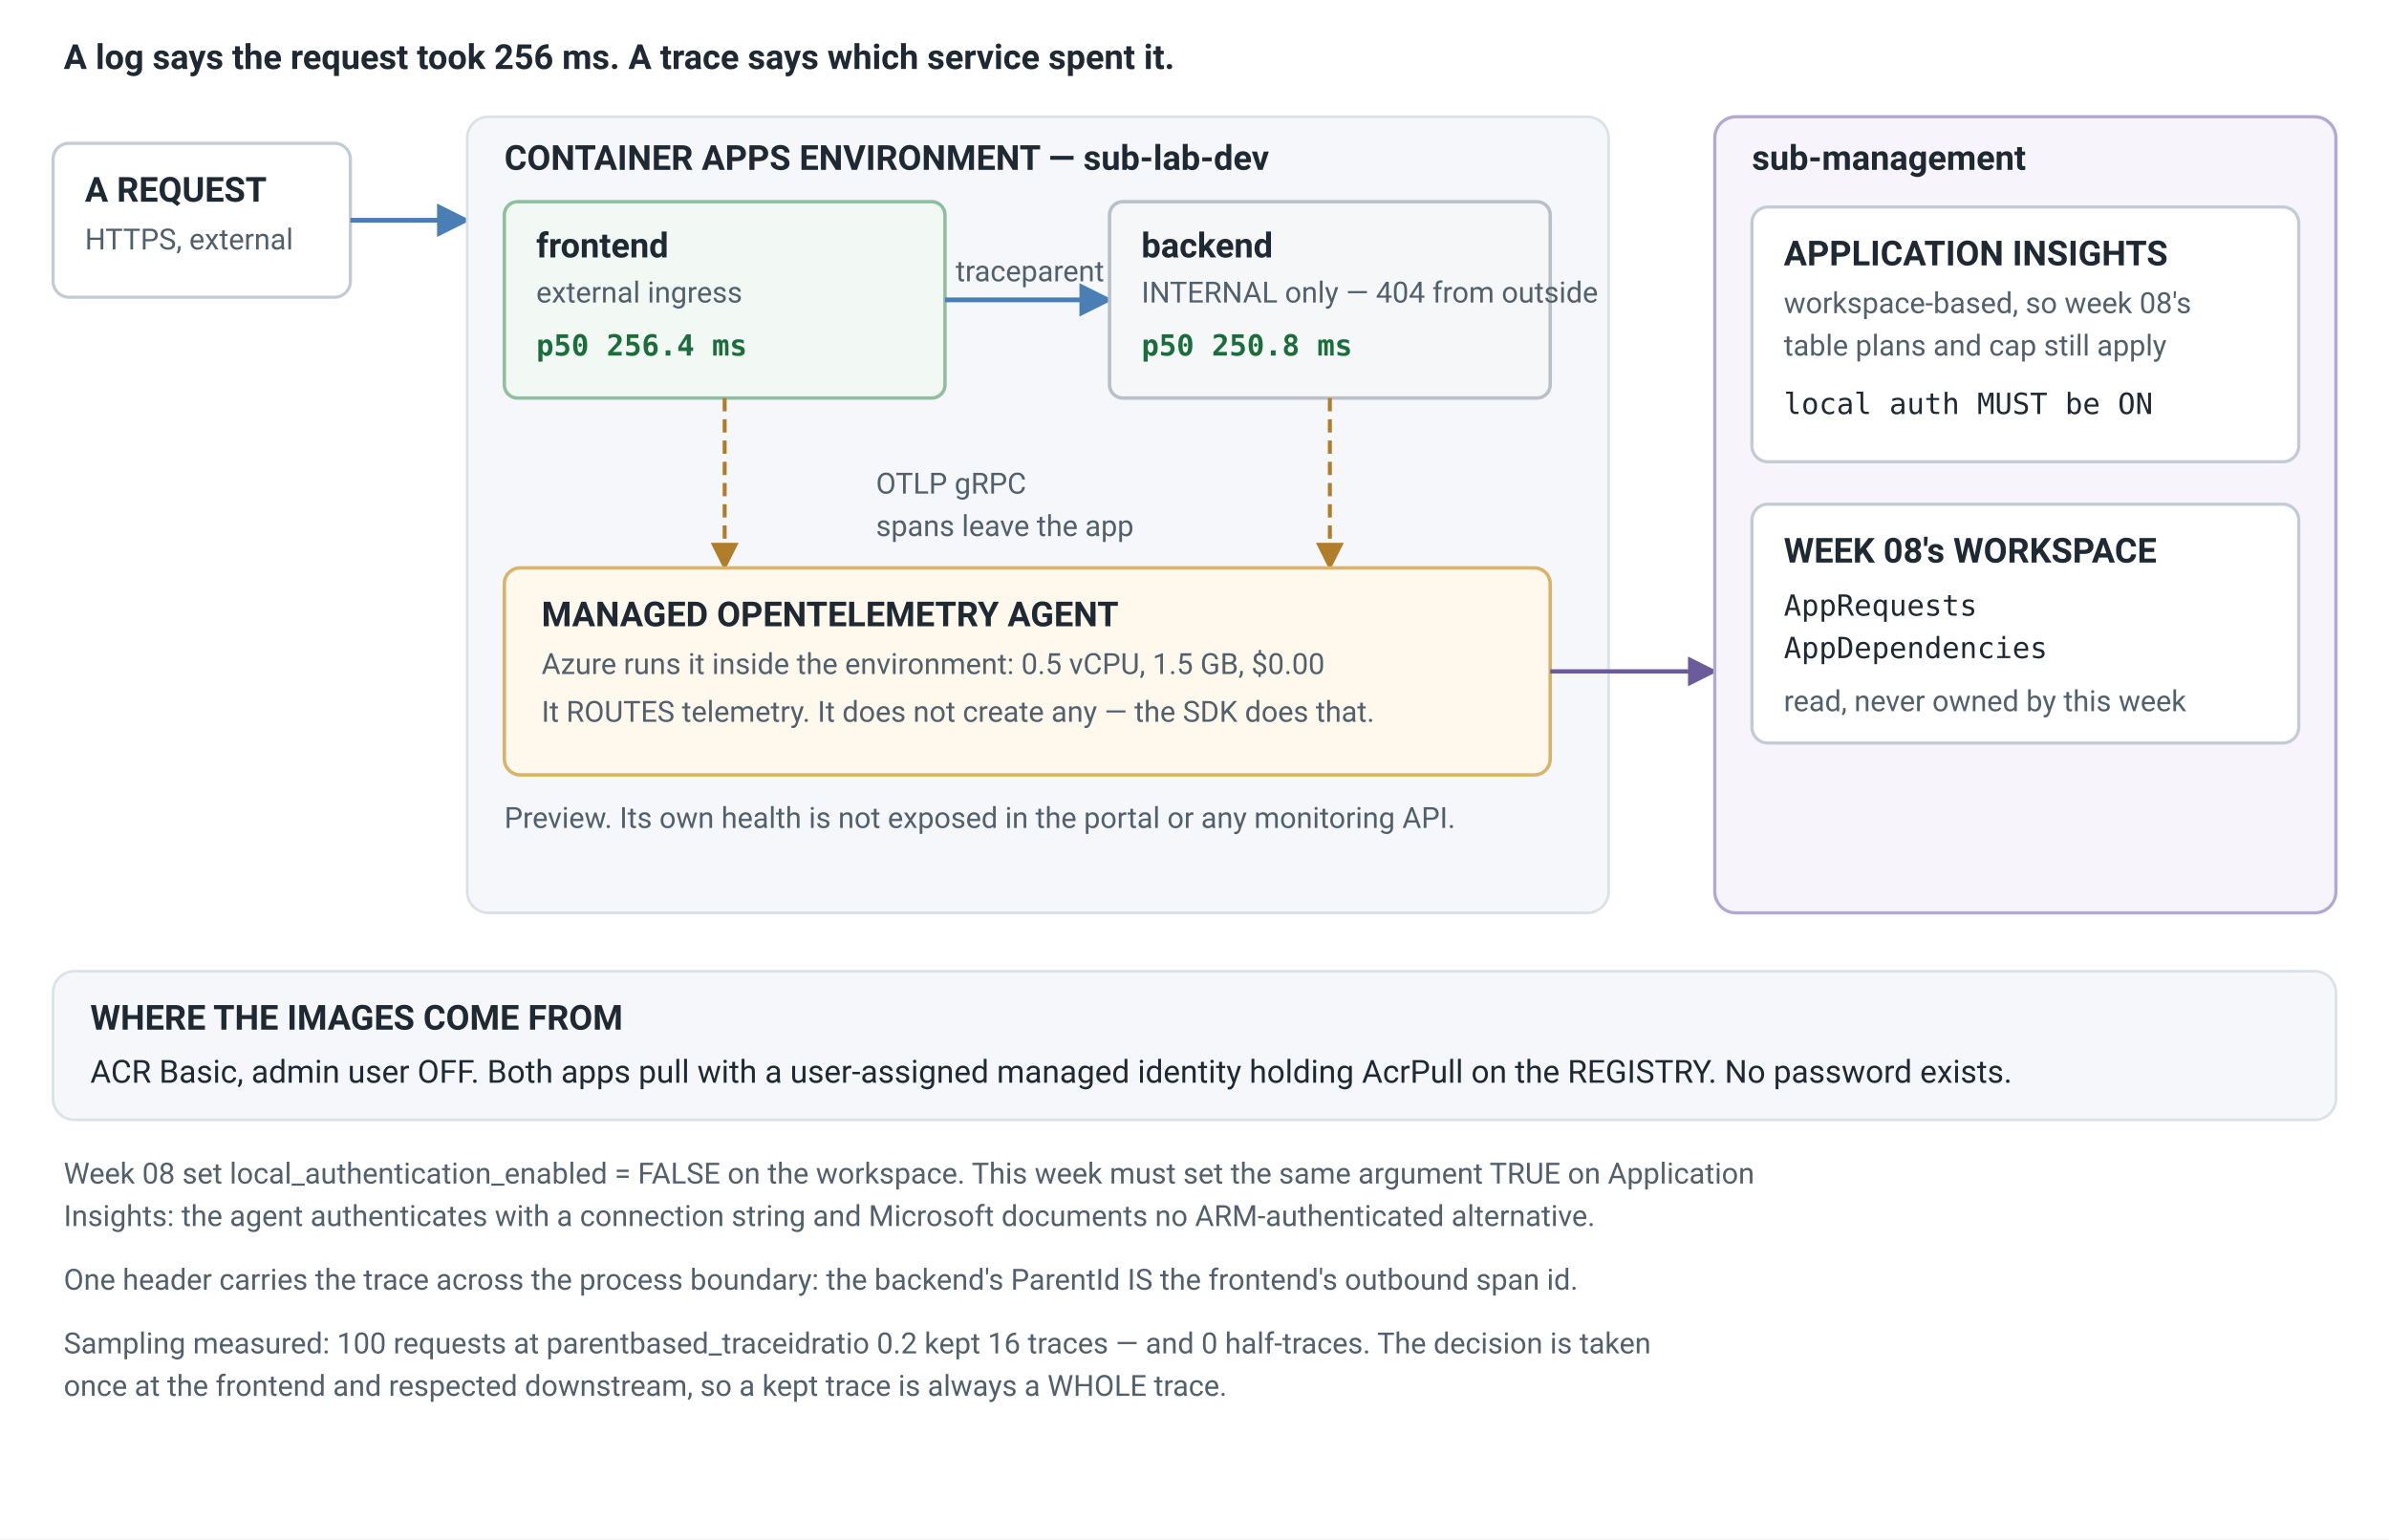
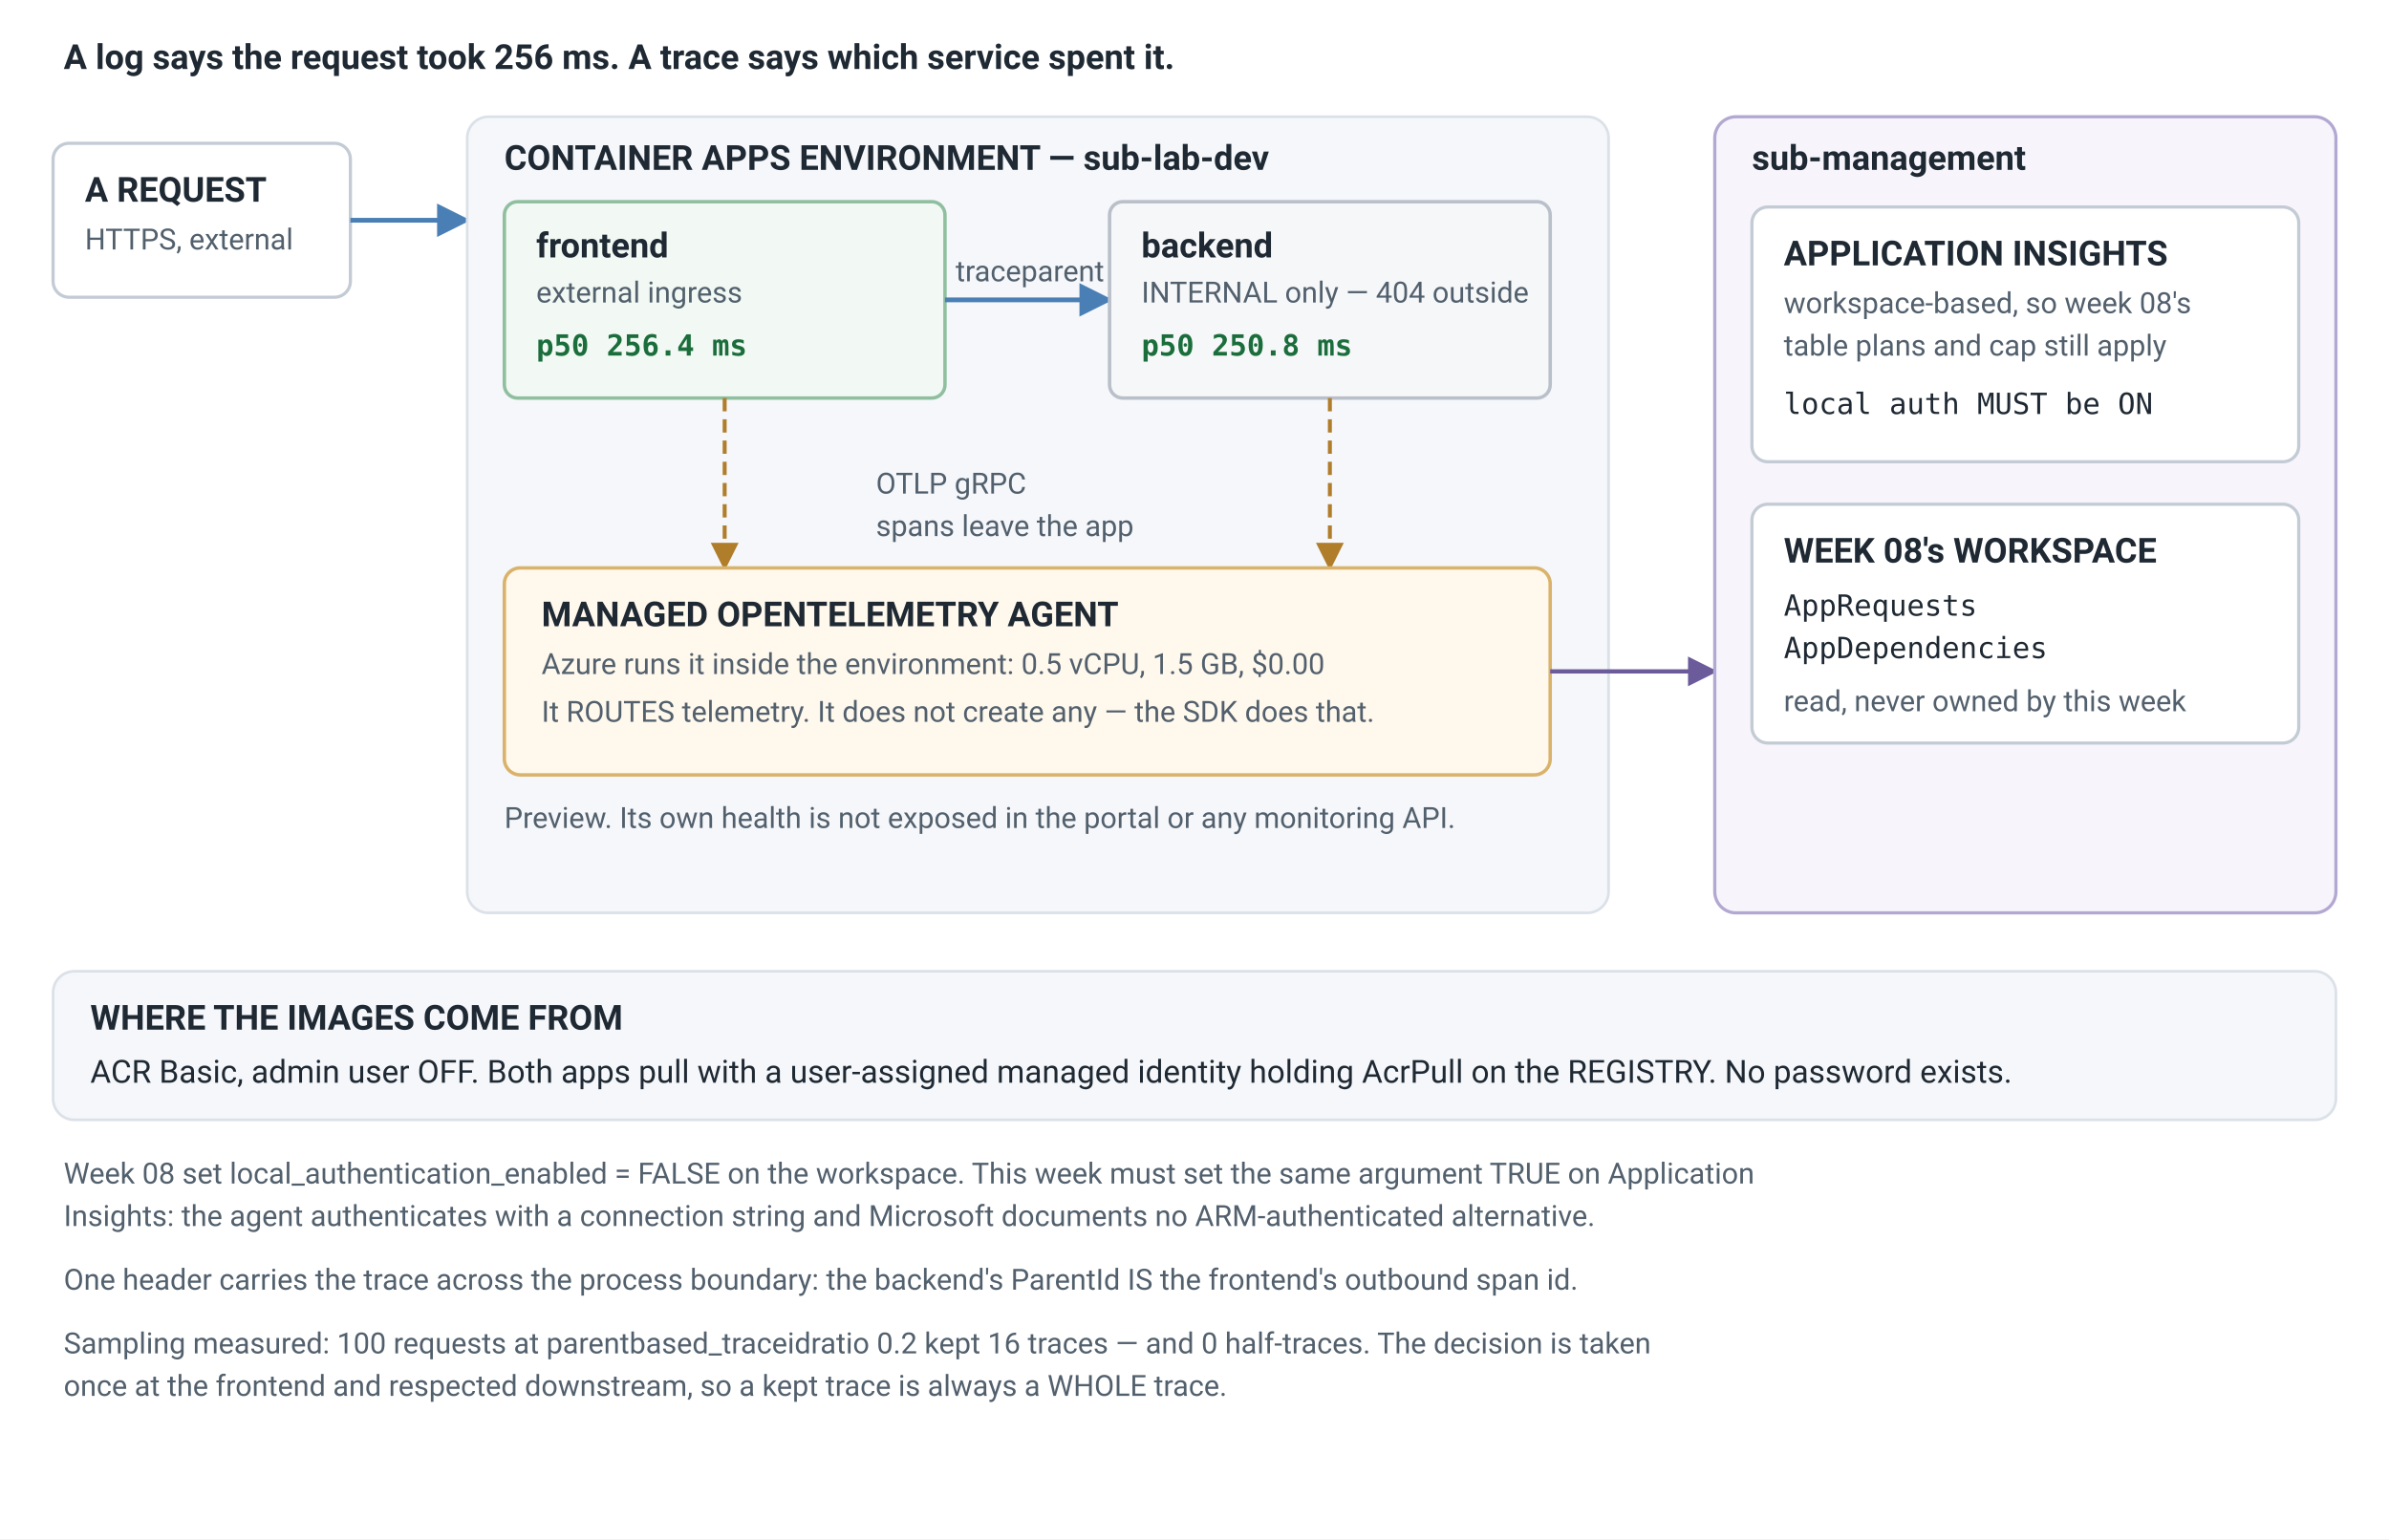
<svg xmlns="http://www.w3.org/2000/svg" viewBox="0 0 900 580" width="900" height="580" role="img" aria-label="Week 10 OpenTelemetry. A request reaches an externally exposed frontend container app, which calls an internal-only backend over HTTP inside the Container Apps environment. The requests library injects a W3C traceparent header and the backend reads it, so both services share one trace. Each app exports spans over OTLP gRPC to the managed OpenTelemetry agent that Azure runs inside the environment at no compute cost. The agent forwards traces and logs to Application Insights, which stores them in week 08's Log Analytics workspace in another subscription. Both images are pulled from a Basic container registry using a user-assigned managed identity holding AcrPull, with the registry admin user disabled. Measured: the frontend request takes 256.4 milliseconds of which the backend accounts for 250.8.">
  <defs>
    <style>
      .t    { font-family: -apple-system, BlinkMacSystemFont, "Segoe UI", Roboto, sans-serif; }
      .hdr  { font-size: 13px; font-weight: 700; fill: #1f2933; }
      .lbl  { font-size: 12px; fill: #1f2933; }
      .sm   { font-size: 11px; fill: #52606d; }
      .mono { font-family: ui-monospace, SFMono-Regular, Menlo, Consolas, monospace; font-size: 11px; fill: #1f2933; }
      .box  { fill: #ffffff; stroke: #c3cbd5; stroke-width: 1.2; }
      .svc  { fill: #f2f9f4; stroke: #8fbf9f; stroke-width: 1.3; }
      .int  { fill: #f6f7f9; stroke: #b9c0c9; stroke-width: 1.3; }
      .band { fill: #f5f7fa; stroke: #dbe1e8; stroke-width: 1; }
      .own  { fill: #f7f5fb; stroke: #b3a8d1; stroke-width: 1.2; }
      .agent{ fill: #fff8ec; stroke: #d9b36c; stroke-width: 1.3; }
      .flow { stroke: #4a7fb5; stroke-width: 1.8; fill: none; }
      .otlp { stroke: #b07d2b; stroke-width: 1.5; fill: none; stroke-dasharray: 5 3; }
      .logs { stroke: #6b5b9a; stroke-width: 1.6; fill: none; }
      .ok   { fill: #1b6e3c; font-weight: 700; }
    </style>
    <marker id="b" viewBox="0 0 10 10" refX="9" refY="5" markerWidth="7" markerHeight="7" orient="auto-start-reverse">
      <path d="M0,0 L10,5 L0,10 z" fill="#4a7fb5" />
    </marker>
    <marker id="o" viewBox="0 0 10 10" refX="9" refY="5" markerWidth="7" markerHeight="7" orient="auto-start-reverse">
      <path d="M0,0 L10,5 L0,10 z" fill="#b07d2b" />
    </marker>
    <marker id="p" viewBox="0 0 10 10" refX="9" refY="5" markerWidth="7" markerHeight="7" orient="auto-start-reverse">
      <path d="M0,0 L10,5 L0,10 z" fill="#6b5b9a" />
    </marker>
  </defs>
  <rect x="0" y="0" width="900" height="580" fill="#ffffff" />
  <text class="t hdr" x="24" y="26">A log says the request took 256 ms. A trace says which service spent it.</text>
  <rect class="box" x="20" y="54" width="112" height="58" rx="6" />
  <text class="t hdr" x="32" y="76">A REQUEST</text>
  <text class="t sm" x="32" y="94">HTTPS, external</text>
  <path class="flow" d="M132,83 L176,83" marker-end="url(#b)" />
  <rect class="band" x="176" y="44" width="430" height="300" rx="8" />
  <text class="t hdr" x="190" y="64">CONTAINER APPS ENVIRONMENT — sub-lab-dev</text>
  <rect class="svc" x="190" y="76" width="166" height="74" rx="5" />
  <text class="t hdr" x="202" y="97">frontend</text>
  <text class="t sm" x="202" y="114">external ingress</text>
  <text class="t mono ok" x="202" y="134">p50 256.4 ms</text>
  <path class="flow" d="M356,113 L418,113" marker-end="url(#b)" />
  <text class="t sm" x="360" y="106">traceparent</text>
  <rect class="int" x="418" y="76" width="166" height="74" rx="5" />
  <text class="t hdr" x="430" y="97">backend</text>
-   <text class="t sm" x="430" y="114">INTERNAL only — 404 from outside</text>
+   <text class="t sm" x="430" y="114">INTERNAL only — 404 outside</text>
  <text class="t mono ok" x="430" y="134">p50 250.8 ms</text>
  <path class="otlp" d="M273,150 L273,214" marker-end="url(#o)" />
  <path class="otlp" d="M501,150 L501,214" marker-end="url(#o)" />
  <text class="t sm" x="330" y="186">OTLP gRPC</text>
  <text class="t sm" x="330" y="202">spans leave the app</text>
  <rect class="agent" x="190" y="214" width="394" height="78" rx="6" />
  <text class="t hdr" x="204" y="236">MANAGED OPENTELEMETRY AGENT</text>
  <text class="t sm" x="204" y="254">Azure runs it inside the environment: 0.5 vCPU, 1.5 GB, $0.00</text>
  <text class="t sm" x="204" y="272">It ROUTES telemetry. It does not create any — the SDK does that.</text>
  <text class="t sm" x="190" y="312">Preview. Its own health is not exposed in the portal or any monitoring API.</text>
  <path class="logs" d="M584,253 L646,253" marker-end="url(#p)" />
  <rect class="own" x="646" y="44" width="234" height="300" rx="8" />
  <text class="t hdr" x="660" y="64">sub-management</text>
  <rect class="box" x="660" y="78" width="206" height="96" rx="6" />
  <text class="t hdr" x="672" y="100">APPLICATION INSIGHTS</text>
  <text class="t sm" x="672" y="118">workspace-based, so week 08's</text>
  <text class="t sm" x="672" y="134">table plans and cap still apply</text>
  <text class="t mono" x="672" y="156">local auth MUST be ON</text>
  <rect class="box" x="660" y="190" width="206" height="90" rx="6" />
  <text class="t hdr" x="672" y="212">WEEK 08's WORKSPACE</text>
  <text class="t mono" x="672" y="232">AppRequests</text>
  <text class="t mono" x="672" y="248">AppDependencies</text>
  <text class="t sm" x="672" y="268">read, never owned by this week</text>
  <rect class="band" x="20" y="366" width="860" height="56" rx="8" />
  <text class="t hdr" x="34" y="388">WHERE THE IMAGES COME FROM</text>
  <text class="t lbl" x="34" y="408">ACR Basic, admin user OFF. Both apps pull with a user-assigned managed identity holding AcrPull on the REGISTRY. No password exists.</text>
  <text class="t sm" x="24" y="446">Week 08 set local_authentication_enabled = FALSE on the workspace. This week must set the same argument TRUE on Application</text>
  <text class="t sm" x="24" y="462">Insights: the agent authenticates with a connection string and Microsoft documents no ARM-authenticated alternative.</text>
  <text class="t sm" x="24" y="486">One header carries the trace across the process boundary: the backend's ParentId IS the frontend's outbound span id.</text>
  <text class="t sm" x="24" y="510">Sampling measured: 100 requests at parentbased_traceidratio 0.2 kept 16 traces — and 0 half-traces. The decision is taken</text>
  <text class="t sm" x="24" y="526">once at the frontend and respected downstream, so a kept trace is always a WHOLE trace.</text>
</svg>
